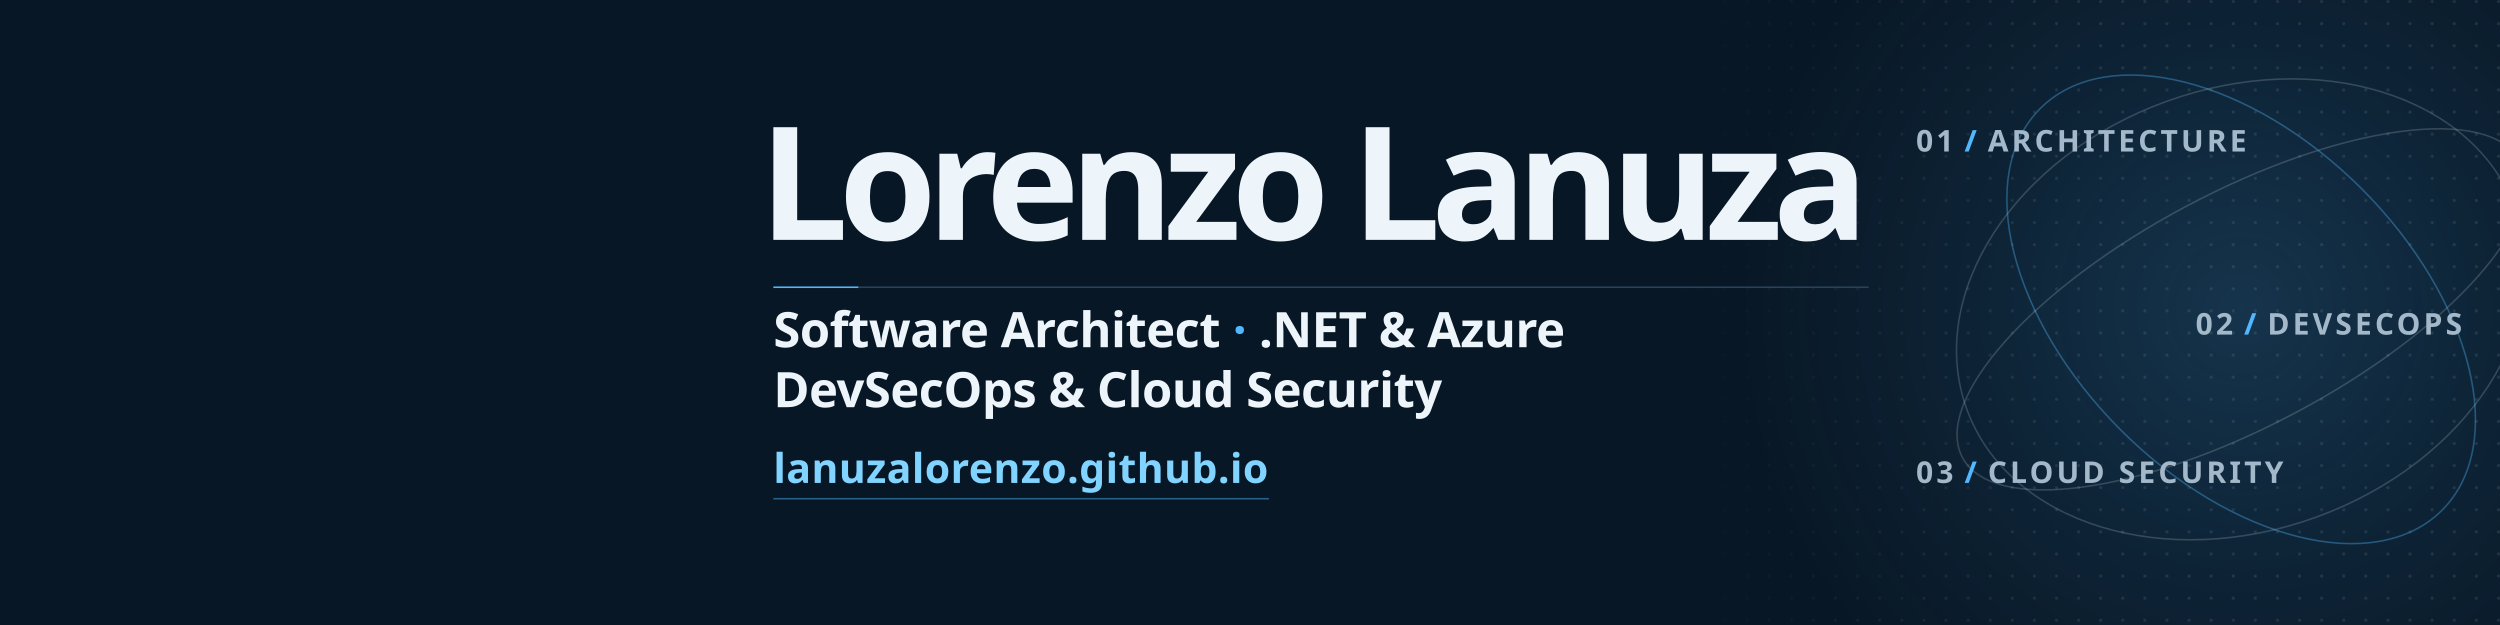
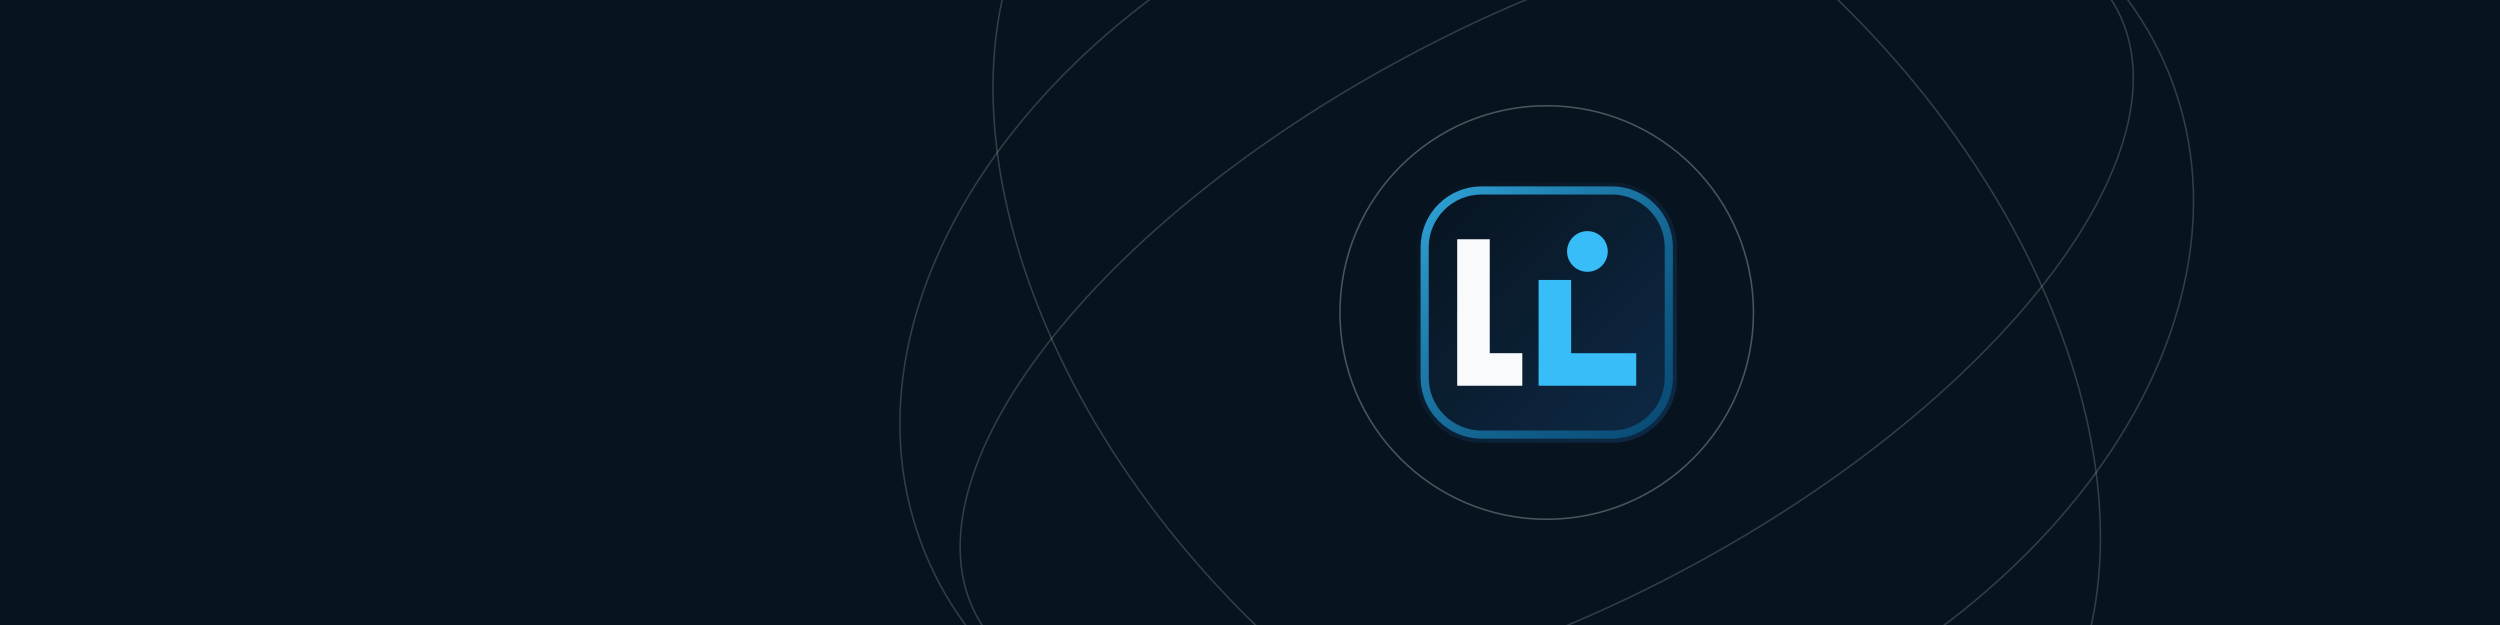
- <svg xmlns="http://www.w3.org/2000/svg" width="1584" height="396" viewBox="0 0 1584 396" role="img" aria-labelledby="cover-title cover-desc">
+ <svg xmlns="http://www.w3.org/2000/svg" width="1584" height="396" viewBox="0 0 1584 396" role="img" aria-labelledby="cv-t cv-d">
  <defs>
-     <radialGradient id="glow" cx="50%" cy="50%" r="50%">
-       <stop offset="0" stop-color="#51b8ff" stop-opacity="0.18" />
-       <stop offset="0.55" stop-color="#51b8ff" stop-opacity="0.07" />
-       <stop offset="1" stop-color="#51b8ff" stop-opacity="0" />
-     </radialGradient>
-     <pattern id="grid" width="14" height="14" patternUnits="userSpaceOnUse">
-       <circle cx="1" cy="1" r="1" fill="#edf5fb" opacity="0.10" />
-     </pattern>
-     <linearGradient id="grid-fade" x1="1060" y1="0" x2="1320" y2="0" gradientUnits="userSpaceOnUse">
-       <stop offset="0" stop-color="#081725" stop-opacity="1" />
-       <stop offset="1" stop-color="#081725" stop-opacity="0" />
+     <linearGradient id="cv-bg" x1="0" y1="0" x2="1" y2="1">
+       <stop offset="0%" stop-color="#07131e" />
+       <stop offset="100%" stop-color="#0e2a47" />
+     </linearGradient>
+     <linearGradient id="cv-brd" x1="0" y1="0" x2="1" y2="1">
+       <stop offset="0%" stop-color="#38bdf8" stop-opacity="0.85" />
+       <stop offset="100%" stop-color="#0369a1" stop-opacity="0.5" />
    </linearGradient>
  </defs>
-   <rect width="1584" height="396" fill="#081725" />
-   <rect x="1060" y="0" width="524" height="396" fill="url(#grid)" />
-   <rect x="1060" y="0" width="524" height="396" fill="url(#grid-fade)" />
-   <circle cx="1420" cy="196" r="320" fill="url(#glow)" />
-   <g fill="none">
-     <ellipse cx="1420" cy="196" rx="200" ry="74" transform="rotate(-28 1420 196)" stroke="#edf5fb" stroke-opacity="0.18" stroke-width="1" />
-     <ellipse cx="1420" cy="196" rx="180" ry="108" transform="rotate(45 1420 196)" stroke="#51b8ff" stroke-opacity="0.36" stroke-width="1" />
-     <ellipse cx="1420" cy="196" rx="140" ry="185" transform="rotate(70 1420 196)" stroke="#edf5fb" stroke-opacity="0.18" stroke-width="1" />
-   </g>
-   <g font-family="&quot;Avenir Next&quot;, Avenir, &quot;Segoe UI&quot;, sans-serif" font-size="19" font-weight="750" letter-spacing="2" fill="#a3b8c9">
-     <text x="1214" y="96">01 <tspan fill="#51b8ff">/</tspan> ARCHITECTURE</text>
-     <text x="1560" y="212" text-anchor="end">02 <tspan fill="#51b8ff">/</tspan> DEVSECOPS</text>
-     <text x="1214" y="306">03 <tspan fill="#51b8ff">/</tspan> CLOUD SECURITY</text>
-   </g>
-   <g font-family="&quot;Avenir Next&quot;, Avenir, &quot;Segoe UI&quot;, sans-serif">
-     <text x="481" y="152" font-size="100" font-weight="760" letter-spacing="-6" fill="#edf5fb">Lorenzo Lanuza</text>
-     <line x1="490" y1="182" x2="544" y2="182" stroke="#51b8ff" stroke-width="1" />
-     <line x1="544" y1="182" x2="1184" y2="182" stroke="#294258" stroke-width="1" />
-     <text x="490" y="220" font-size="31" font-weight="650" letter-spacing="-0.31" fill="#edf5fb">Software Architect <tspan fill="#51b8ff">·</tspan> .NET &amp; Azure</text>
-     <text x="490" y="258" font-size="31" font-weight="650" letter-spacing="-0.31" fill="#edf5fb">DevSecOps &amp; Cloud Security</text>
-     <text x="490" y="306" font-size="26" font-weight="700" letter-spacing="0.26" fill="#81d4ff">lanuzalorenzo.github.io</text>
-     <line x1="490" y1="316" x2="804" y2="316" stroke="#51b8ff" stroke-opacity="0.45" stroke-width="1" />
+   <rect width="1584" height="396" fill="#07131e" />
+   <ellipse cx="980" cy="198" rx="409.2" ry="184.8" transform="rotate(-28 980 198)" fill="none" stroke="#f8fafc" stroke-opacity="0.18" stroke-width="1" />
+   <ellipse cx="980" cy="198" rx="415.8" ry="270.6" transform="rotate(45 980 198)" fill="none" stroke="#f8fafc" stroke-opacity="0.18" stroke-width="1" />
+   <ellipse cx="980" cy="198" rx="297.0" ry="422.4" transform="rotate(70 980 198)" fill="none" stroke="#f8fafc" stroke-opacity="0.18" stroke-width="1" />
+   <circle cx="980" cy="198" r="131" fill="none" stroke="#f8fafc" stroke-opacity="0.28" stroke-width="1" />
+   <g transform="translate(897.5 115.5)">
+     <rect width="165" height="165" rx="41" fill="url(#cv-bg)" />
+     <rect x="5.16" y="5.16" width="154.69" height="154.69" rx="36.09" fill="none" stroke="url(#cv-brd)" stroke-width="5.16" />
+     <g transform="scale(2.57812)">
+       <path d="M10 14H18V42H26V50H10Z" fill="#f8fafc" />
+       <path d="M30 24H38V42H54V50H30Z" fill="#38bdf8" />
+       <circle cx="42" cy="17" r="5" fill="#38bdf8" />
+     </g>
  </g>
</svg>
